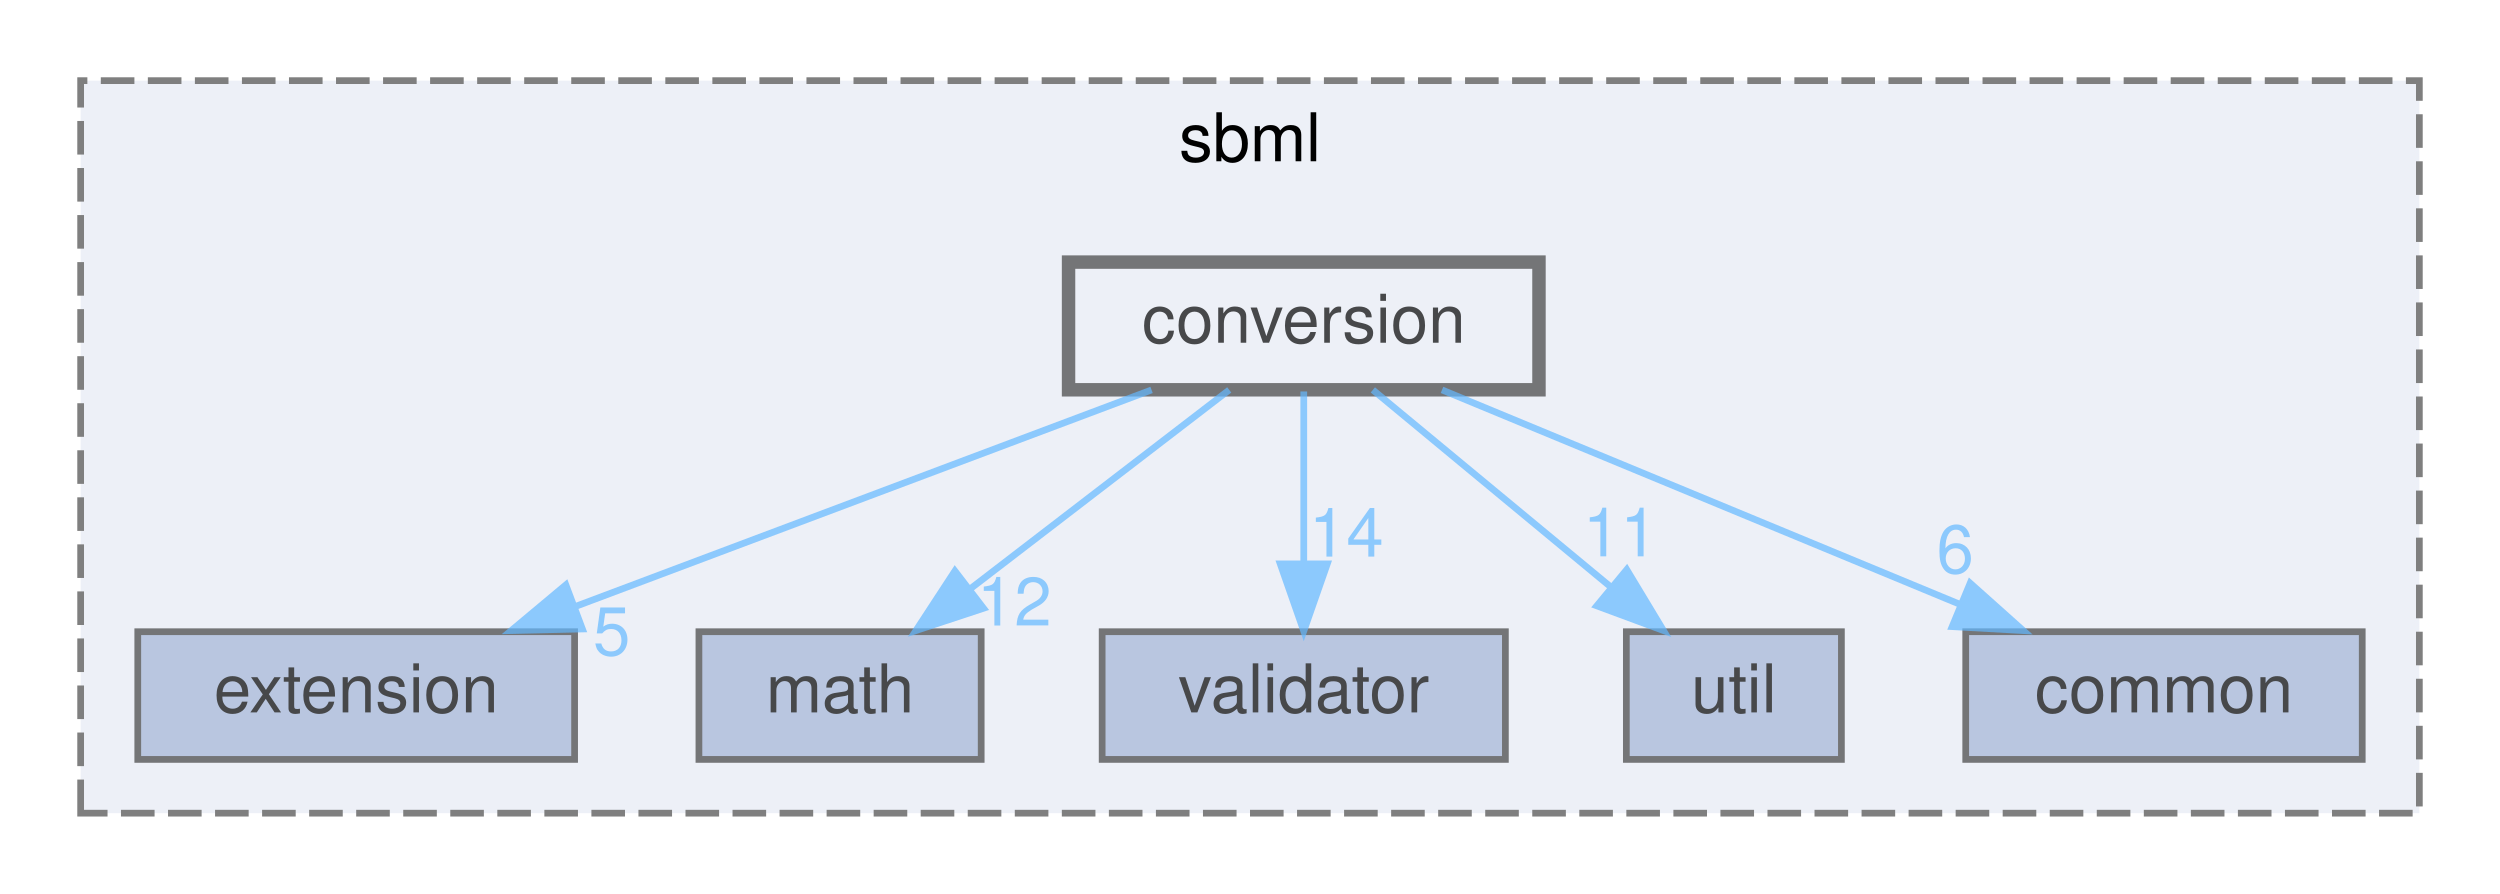
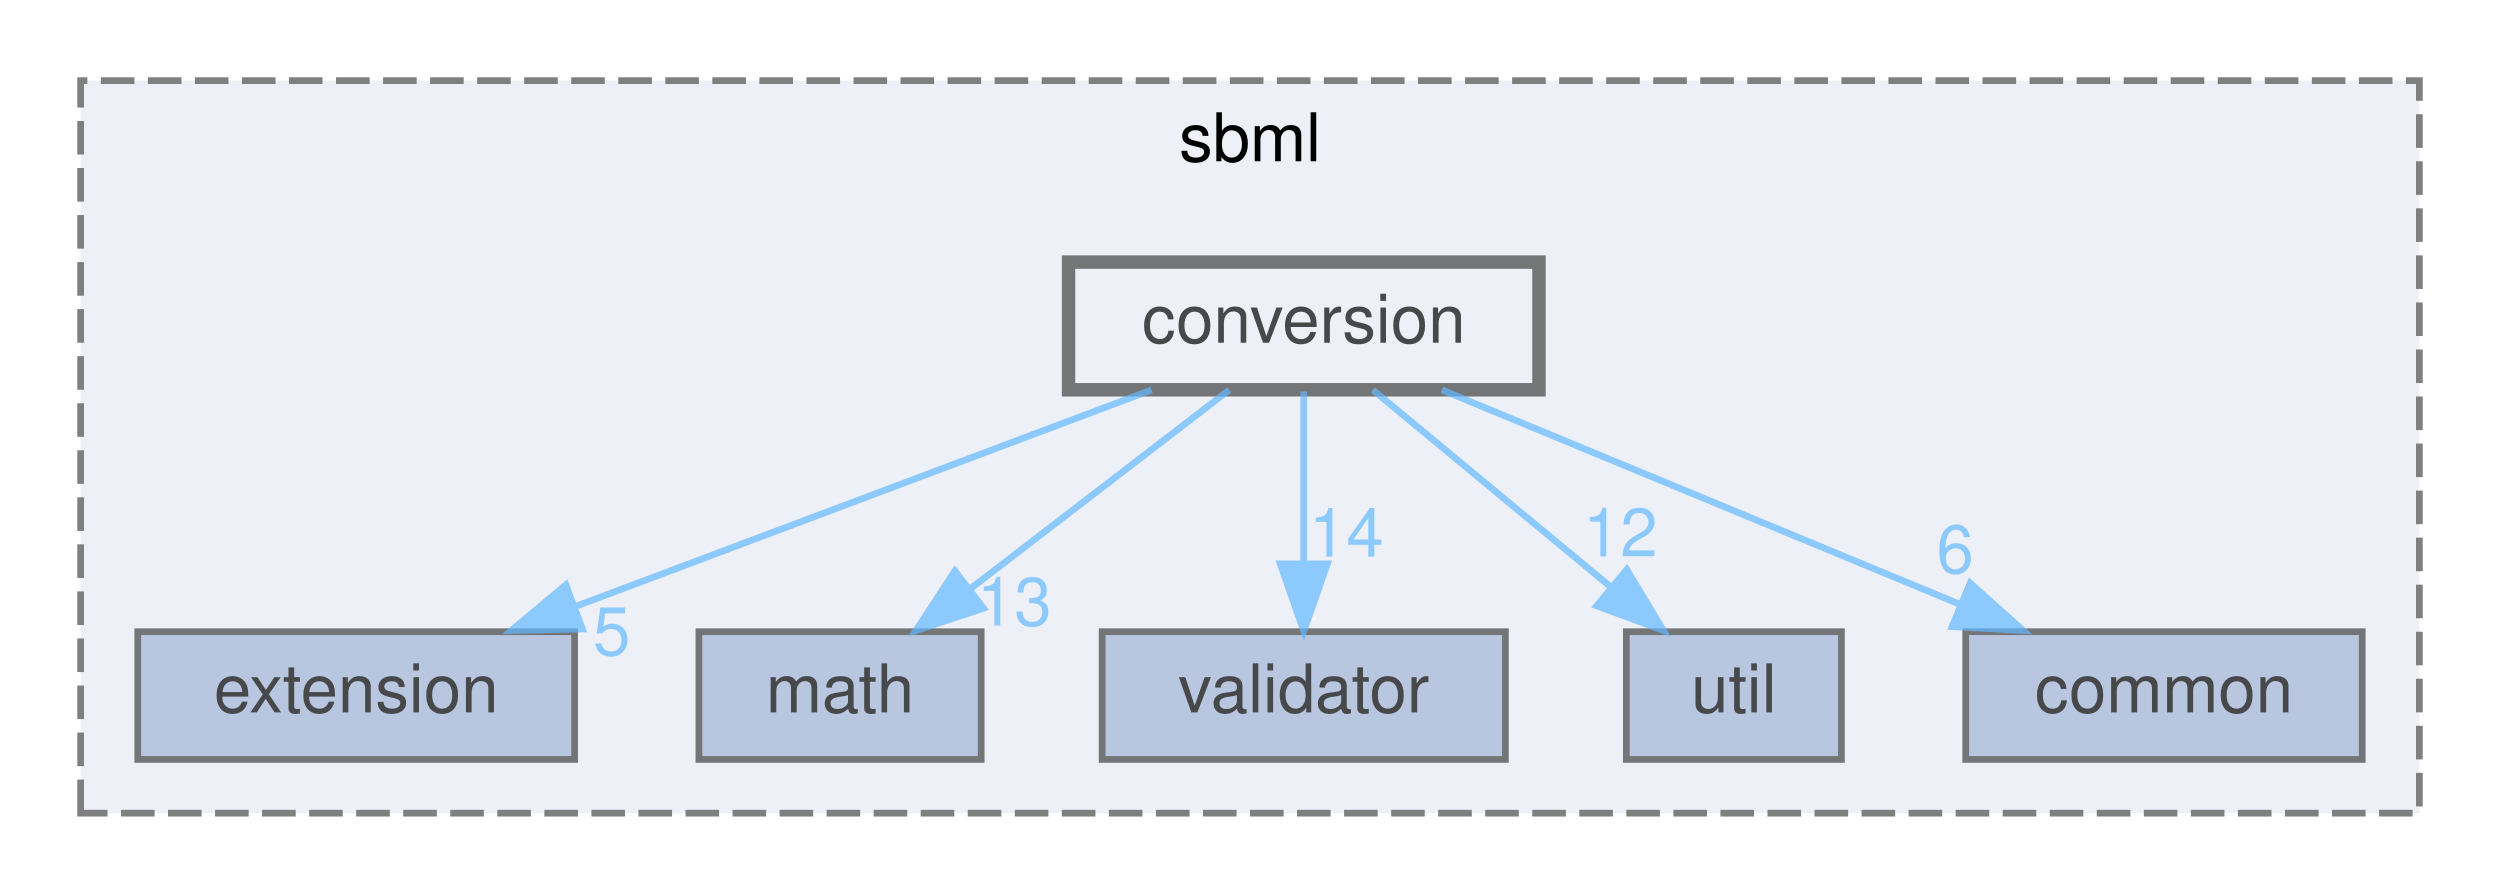
<svg xmlns="http://www.w3.org/2000/svg" xmlns:xlink="http://www.w3.org/1999/xlink" width="372pt" height="133pt" viewBox="0.00 0.00 372.00 133.00">
  <svg id="main" version="1.1" xml:space="preserve">
    <style type="text/css">
.node, .edge {opacity: 0.7;}
.node.selected, .edge.selected {opacity: 1;}
.edge:hover path { stroke: red; }
.edge:hover polygon { stroke: red; fill: red; }
</style>
    <svg id="graph" class="graph">
      <g id="graph0" class="graph" transform="scale(1 1) rotate(0) translate(4 129)">
        <g id="clust1" class="cluster">
          <g id="a_clust1">
            <a xlink:href="dir_a359a38bc464cff0ef8a57dc34360380.html" target="_top" xlink:title="sbml">
              <polygon fill="#edf0f7" stroke="#7f7f7f" stroke-dasharray="5,2" points="8,-8 8,-117 356,-117 356,-8 8,-8" />
              <text text-anchor="middle" x="182" y="-105" font-family="Helvetica,sans-Serif" font-size="10.00">sbml</text>
            </a>
          </g>
        </g>
        <g id="node1" class="node">
          <g id="a_node1">
            <a xlink:href="dir_3f96c34ad80e9031c68706862fabf1a4.html" target="_top" xlink:title="extension">
              <polygon fill="#a2b4d6" stroke="#404040" points="81.5,-35 16.5,-35 16.5,-16 81.5,-16 81.5,-35" />
              <text text-anchor="middle" x="49" y="-23" font-family="Helvetica,sans-Serif" font-size="10.00">extension</text>
            </a>
          </g>
        </g>
        <g id="node2" class="node">
          <g id="a_node2">
            <a xlink:href="dir_48ff6375d03f1aa509a6e0480f966544.html" target="_top" xlink:title="math">
              <polygon fill="#a2b4d6" stroke="#404040" points="142,-35 100,-35 100,-16 142,-16 142,-35" />
              <text text-anchor="middle" x="121" y="-23" font-family="Helvetica,sans-Serif" font-size="10.00">math</text>
            </a>
          </g>
        </g>
        <g id="node3" class="node">
          <g id="a_node3">
            <a xlink:href="dir_a0a785b8d726fb513b94381e63693443.html" target="_top" xlink:title="validator">
              <polygon fill="#a2b4d6" stroke="#404040" points="220,-35 160,-35 160,-16 220,-16 220,-35" />
              <text text-anchor="middle" x="190" y="-23" font-family="Helvetica,sans-Serif" font-size="10.00">validator</text>
            </a>
          </g>
        </g>
        <g id="node4" class="node">
          <g id="a_node4">
            <a xlink:href="dir_c541d4b187fc5f863b4735b323978e0f.html" target="_top" xlink:title="util">
              <polygon fill="#a2b4d6" stroke="#404040" points="270,-35 238,-35 238,-16 270,-16 270,-35" />
              <text text-anchor="middle" x="254" y="-23" font-family="Helvetica,sans-Serif" font-size="10.00">util</text>
            </a>
          </g>
        </g>
        <g id="node5" class="node">
          <g id="a_node5">
            <a xlink:href="dir_fd1e11fb0964f7346e999e146b0dfd59.html" target="_top" xlink:title="common">
              <polygon fill="#a2b4d6" stroke="#404040" points="347.5,-35 288.5,-35 288.5,-16 347.5,-16 347.5,-35" />
              <text text-anchor="middle" x="318" y="-23" font-family="Helvetica,sans-Serif" font-size="10.00">common</text>
            </a>
          </g>
        </g>
        <g id="node6" class="node">
          <g id="a_node6">
            <a xlink:href="dir_d3b86ce335ad818909ececff0fac1eca.html" target="_top" xlink:title="conversion">
              <polygon fill="#edf0f7" stroke="#404040" stroke-width="2" points="225,-90 155,-90 155,-71 225,-71 225,-90" />
              <text text-anchor="middle" x="190" y="-78" font-family="Helvetica,sans-Serif" font-size="10.00">conversion</text>
            </a>
          </g>
        </g>
        <g id="edge1" class="edge">
          <g id="a_edge1">
            <a xlink:href="dir_000012_000014.html" target="_top">
              <path fill="none" stroke="#63b8ff" d="M167.35,-70.98C144.15,-62.27 107.88,-48.63 81.6,-38.75" />
              <polygon fill="#63b8ff" stroke="#63b8ff" points="82.66,-35.41 72.07,-35.17 80.2,-41.97 82.66,-35.41" />
            </a>
          </g>
          <g id="a_edge1-headlabel">
            <a xlink:href="dir_000012_000014.html" target="_top" xlink:title="5">
              <text text-anchor="middle" x="87.02" y="-31.52" font-family="Helvetica,sans-Serif" font-size="10.00" fill="#63b8ff">5</text>
            </a>
          </g>
        </g>
        <g id="edge2" class="edge">
          <g id="a_edge2">
            <a xlink:href="dir_000012_000027.html" target="_top">
              <path fill="none" stroke="#63b8ff" d="M178.91,-70.98C168.51,-63 152.74,-50.88 140.28,-41.31" />
              <polygon fill="#63b8ff" stroke="#63b8ff" points="142.35,-38.49 132.29,-35.17 138.09,-44.04 142.35,-38.49" />
            </a>
          </g>
          <g id="a_edge2-headlabel">
-             <a xlink:href="dir_000012_000027.html" target="_top" xlink:title="12">
-               <text text-anchor="middle" x="146.93" y="-35.92" font-family="Helvetica,sans-Serif" font-size="10.00" fill="#63b8ff">12</text>
+             <a xlink:href="dir_000012_000027.html" target="_top" xlink:title="13">
+               <text text-anchor="middle" x="146.93" y="-35.92" font-family="Helvetica,sans-Serif" font-size="10.00" fill="#63b8ff">13</text>
            </a>
          </g>
        </g>
        <g id="edge3" class="edge">
          <g id="a_edge3">
            <a xlink:href="dir_000012_000058.html" target="_top">
              <path fill="none" stroke="#63b8ff" d="M190,-70.75C190,-63.8 190,-53.85 190,-45.13" />
              <polygon fill="#63b8ff" stroke="#63b8ff" points="193.5,-45.09 190,-35.09 186.5,-45.09 193.5,-45.09" />
            </a>
          </g>
          <g id="a_edge3-headlabel">
            <a xlink:href="dir_000012_000058.html" target="_top" xlink:title="14">
              <text text-anchor="middle" x="196.34" y="-46.18" font-family="Helvetica,sans-Serif" font-size="10.00" fill="#63b8ff">14</text>
            </a>
          </g>
        </g>
        <g id="edge4" class="edge">
          <g id="a_edge4">
            <a xlink:href="dir_000012_000048.html" target="_top">
              <path fill="none" stroke="#63b8ff" d="M200.28,-70.98C209.84,-63.07 224.28,-51.11 235.78,-41.58" />
              <polygon fill="#63b8ff" stroke="#63b8ff" points="238.06,-44.24 243.53,-35.17 233.6,-38.85 238.06,-44.24" />
            </a>
          </g>
          <g id="a_edge4-headlabel">
-             <a xlink:href="dir_000012_000048.html" target="_top" xlink:title="11">
-               <text text-anchor="middle" x="237.1" y="-46.22" font-family="Helvetica,sans-Serif" font-size="10.00" fill="#63b8ff">11</text>
+             <a xlink:href="dir_000012_000048.html" target="_top" xlink:title="12">
+               <text text-anchor="middle" x="237.1" y="-46.22" font-family="Helvetica,sans-Serif" font-size="10.00" fill="#63b8ff">12</text>
            </a>
          </g>
        </g>
        <g id="edge5" class="edge">
          <g id="a_edge5">
            <a xlink:href="dir_000012_000001.html" target="_top">
              <path fill="none" stroke="#63b8ff" d="M210.57,-70.98C231.43,-62.34 263.97,-48.87 287.77,-39.02" />
              <polygon fill="#63b8ff" stroke="#63b8ff" points="289.16,-42.23 297.06,-35.17 286.48,-35.76 289.16,-42.23" />
            </a>
          </g>
          <g id="a_edge5-headlabel">
            <a xlink:href="dir_000012_000001.html" target="_top" xlink:title="6">
              <text text-anchor="middle" x="286.93" y="-43.73" font-family="Helvetica,sans-Serif" font-size="10.00" fill="#63b8ff">6</text>
            </a>
          </g>
        </g>
      </g>
    </svg>
  </svg>
  <style type="text/css">

[data-mouse-over-selected='false'] { opacity: 0.7; }
[data-mouse-over-selected='true']  { opacity: 1.0; }

</style>
</svg>
